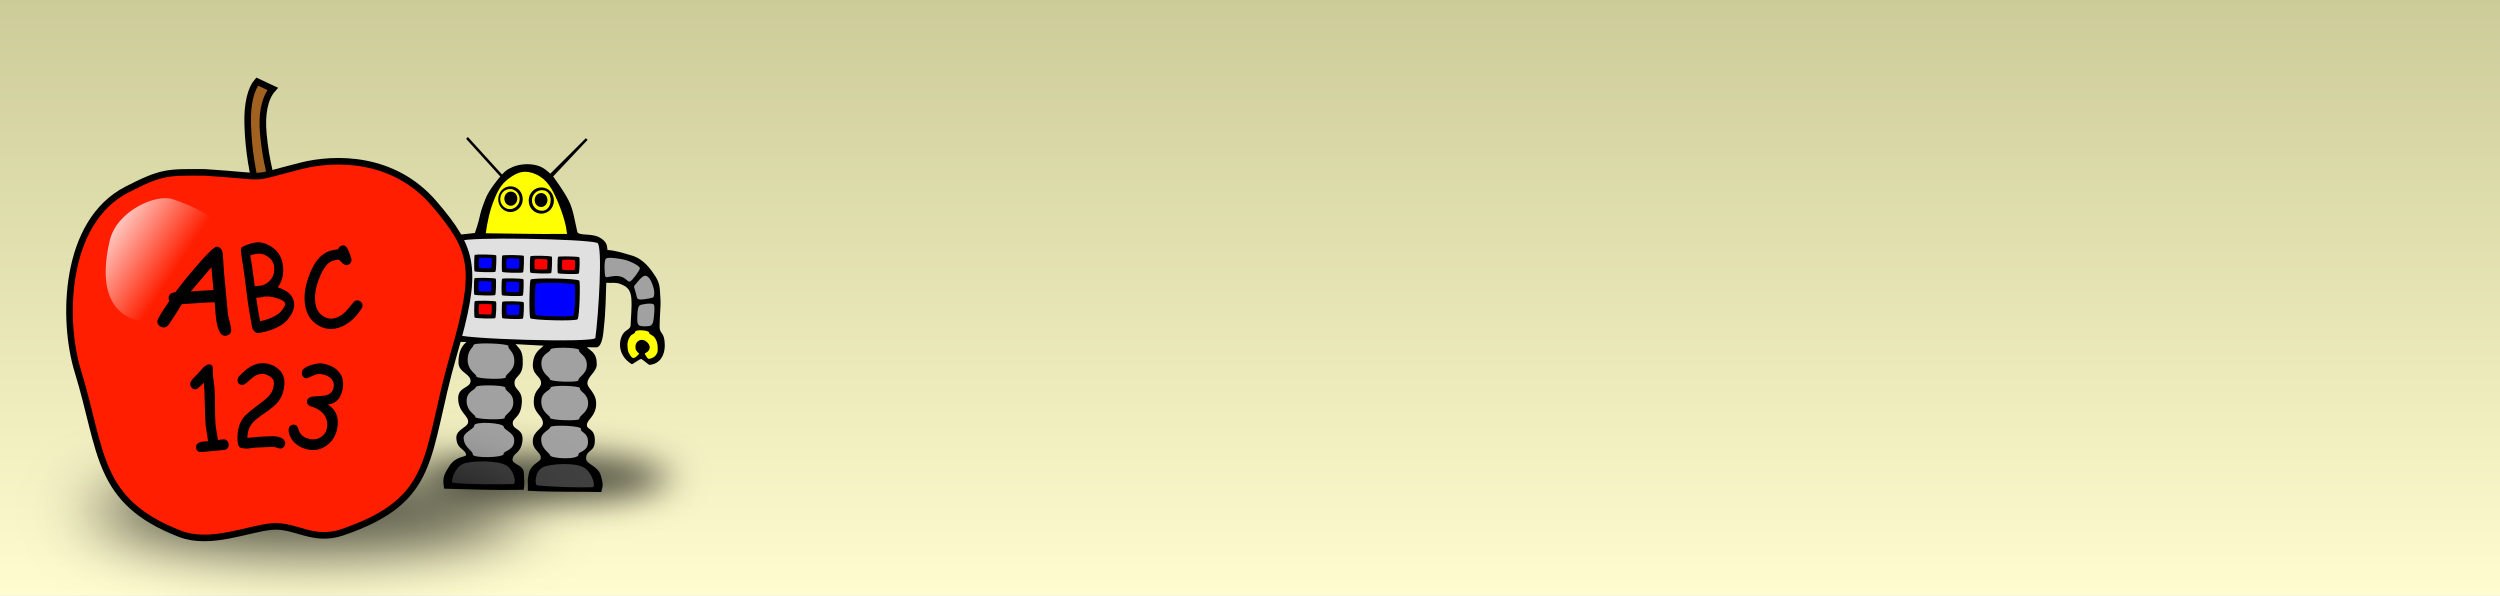
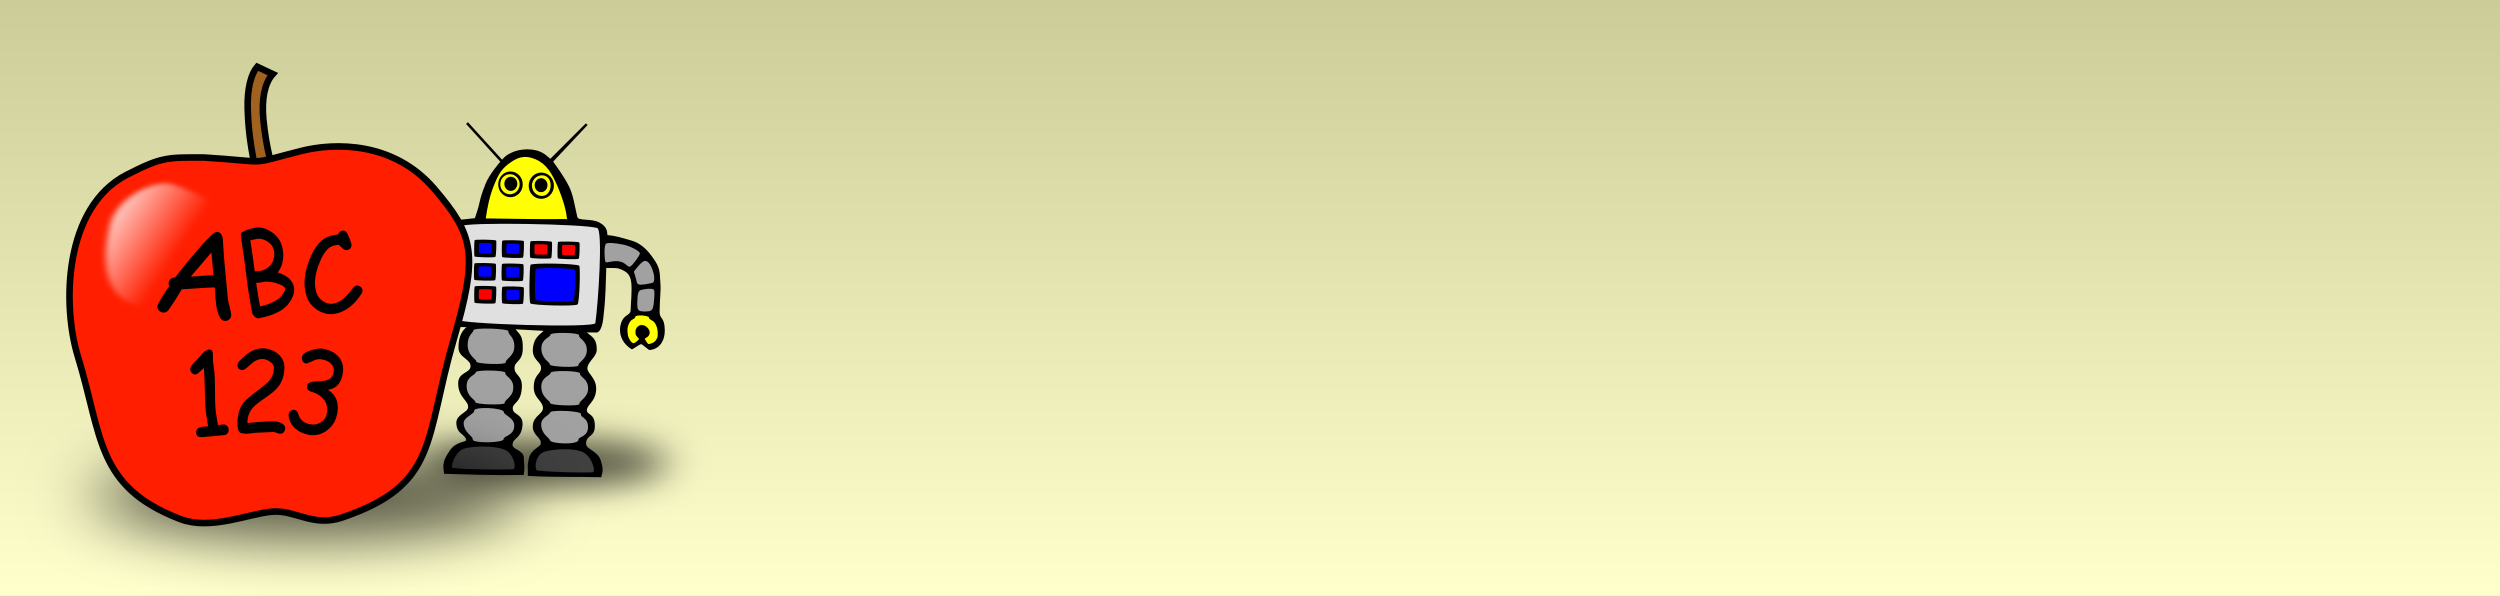
<svg xmlns="http://www.w3.org/2000/svg" xmlns:xlink="http://www.w3.org/1999/xlink" width="655" height="156" id="svg2" version="1.0">
  <defs id="defs457">
    <linearGradient id="linearGradient3237">
      <stop id="stop3239" offset="0" style="stop-color:#cccc99;stop-opacity:1;" />
-       <stop id="stop3241" offset="1" style="stop-color:#fffccf;stop-opacity:1" />
+       <stop id="stop3241" offset="1" style="stop-color:#ffffcc;stop-opacity:1" />
    </linearGradient>
    <linearGradient id="linearGradient5217">
      <stop style="stop-color:#ffffff;stop-opacity:1;" offset="0" id="stop5219" />
      <stop style="stop-color:#ffffff;stop-opacity:0;" offset="1" id="stop5221" />
    </linearGradient>
    <filter x="-0.201" width="1.402" y="-0.804" height="2.608" id="filter5209">
      <feGaussianBlur stdDeviation="2.597" id="feGaussianBlur5211" />
    </filter>
    <filter x="-0.198" width="1.397" y="-0.794" height="2.587" id="filter5213">
      <feGaussianBlur stdDeviation="2.563" id="feGaussianBlur5215" />
    </filter>
    <linearGradient xlink:href="#linearGradient5217" id="linearGradient5223" x1="12.042" y1="8.326" x2="23.799" y2="27.635" gradientUnits="userSpaceOnUse" />
    <linearGradient xlink:href="#linearGradient5217" id="linearGradient5225" gradientUnits="userSpaceOnUse" x1="2.206" y1="11.836" x2="19.061" y2="26.418" />
-     <linearGradient xlink:href="#linearGradient3237" id="linearGradient3233" x1="0" y1="0" x2="0" y2="156" gradientUnits="userSpaceOnUse" />
+     <linearGradient xlink:href="#linearGradient3237" id="linearGradient3233" x1="0" y1="0" x2="0" y2="155" gradientUnits="userSpaceOnUse" />
+     <filter id="filter3362">
+       <feGaussianBlur stdDeviation="0.798" id="feGaussianBlur3364" />
+     </filter>
  </defs>
  <rect style="opacity:1;fill:url(#linearGradient3233);fill-opacity:1.0;fill-rule:evenodd;stroke:none;stroke-width:2;stroke-linecap:round;stroke-linejoin:round;stroke-miterlimit:4;stroke-dasharray:none;stroke-opacity:1" id="rect2256" width="655" height="156" x="0" y="0" />
-   <g id="g5104" transform="matrix(2.167013,0,0,2.167013,-371.5971,-67.13378)">
+   <g id="g5104" transform="matrix(2.167013,0,0,2.167013,-371.5971,-71.02286)">
    <path transform="matrix(0.9274194,0,0,0.7741935,47.75403,13.16935)" d="M 220.5 97.625 A 15.5 3.875 0 1 1  189.5,97.625 A 15.5 3.875 0 1 1  220.5 97.625 z" id="path3827" style="opacity:0.65;fill:#000000;fill-opacity:1;fill-rule:evenodd;stroke:none;stroke-width:2;stroke-linecap:round;stroke-linejoin:round;stroke-miterlimit:4;stroke-dasharray:none;stroke-opacity:1;filter:url(#filter5213)" />
    <g transform="matrix(0.5722547,1.4173981e-2,-1.4173981e-2,0.5722547,43.45248,39.89826)" id="g2612">
      <g transform="translate(306.216,5.00781)" style="fill:#000000;fill-rule:evenodd;stroke:none;stroke-width:0.036pt;stroke-linecap:butt;stroke-linejoin:miter;stroke-dasharray:none" id="g144">
        <path d="M 20.519,13.355 C 21.239,11.34 23.292,8.855 23.544,8.531 C 23.544,8.531 16.129,0.756 16.129,0.756 C 16.129,0.756 16.488,0.36 16.488,0.36 C 16.488,0.36 23.903,8.1 23.903,8.1 C 24.624,7.308 24.767,7.092 26.136,6.443 C 27.575,5.796 29.555,5.58 31.283,6.012 C 32.723,6.407 33.407,7.128 34.092,7.668 C 34.092,7.668 41.399,0 41.399,0 C 41.399,0 41.795,0.323 41.795,0.323 C 41.795,0.323 34.703,8.243 34.703,8.243 C 34.703,8.243 34.704,8.244 34.704,8.244 C 35.063,8.784 36.899,11.016 38.16,13.355 C 39.132,15.191 39.42,17.244 40.103,19.836 C 40.355,20.664 43.092,20.016 44.748,20.844 C 46.367,21.672 46.475,22.571 46.548,23.472 C 48.023,23.544 49.391,23.903 51.552,24.48 C 54.216,25.128 55.8,27.323 56.844,28.836 C 57.96,30.564 57.779,31.464 58.031,33.983 C 58.103,34.884 57.96,36.323 57.96,39.275 C 57.96,41.076 59.004,40.319 59.147,43.092 C 59.292,45.828 57.851,47.376 55.979,47.52 C 55.872,47.52 54.504,46.368 54.252,46.332 C 53.891,46.296 52.452,47.592 52.235,47.447 C 49.139,45.611 49.319,42.372 50.435,40.895 C 50.903,40.284 51.84,40.031 51.84,39.275 C 51.84,37.62 52.055,35.352 51.84,33.443 C 51.588,31.536 50.687,31.067 49.464,30.6 C 48.527,30.239 47.592,30.456 46.475,30.42 C 46.439,33.191 46.512,36.648 46.187,39.996 C 46.115,40.895 46.044,43.704 44.855,44.1 C 44.855,44.1 42.696,44.135 42.696,44.135 C 42.696,44.135 42.695,44.136 42.695,44.136 C 43.92,45.071 44.891,45.504 44.891,47.772 C 44.891,49.284 43.055,50.256 43.019,51.66 C 42.947,52.812 45.179,53.748 44.964,56.447 C 44.783,58.752 43.235,59.292 43.128,60.48 C 43.055,61.668 44.891,61.02 44.891,63.936 C 44.891,66.311 43.128,65.699 43.128,67.607 C 43.128,68.868 45.647,69.048 46.332,71.136 C 46.836,72.756 46.907,73.115 46.512,74.628 C 41.399,74.628 36.828,74.916 30.996,74.735 C 31.031,72.359 30.744,73.224 31.103,71.172 C 31.464,69.084 33.443,68.615 33.552,67.932 C 33.767,66.491 31.716,66.239 31.788,64.115 C 31.823,62.027 33.947,61.596 33.84,60.264 C 33.66,58.644 31.716,58.319 31.788,55.728 C 31.823,53.208 33.263,53.208 33.227,51.876 C 33.191,50.399 31.103,50.292 31.428,47.52 C 31.643,45.468 32.76,44.855 33.588,44.027 C 33.588,44.027 27.648,43.848 27.648,43.848 C 27.648,43.848 27.647,43.848 27.647,43.848 C 28.475,44.892 29.304,45.071 29.267,48.06 C 29.231,50.832 27.395,50.544 27.647,52.272 C 27.828,53.64 29.412,53.567 29.267,56.268 C 29.124,59.508 27.323,59.328 27.468,60.66 C 27.611,62.063 29.88,61.596 29.592,64.332 C 29.304,66.996 27.72,66.708 27.611,68.184 C 27.504,69.264 29.952,69.264 30.059,70.92 C 30.168,72.972 30.347,72.756 30.132,74.556 C 23.76,74.844 18.756,74.735 13.319,74.735 C 12.96,72.792 12.96,72.071 14.292,69.947 C 15.695,67.644 17.891,68.04 17.783,67.428 C 17.496,66.168 15.767,66.348 15.624,63.936 C 15.552,62.136 17.964,61.704 18.036,60.588 C 18.143,59.148 15.876,58.571 15.804,55.548 C 15.767,53.208 18.179,53.388 18.323,52.02 C 18.504,50.363 15.767,50.184 15.695,48.096 C 15.588,45.972 16.235,44.46 17.279,43.668 C 17.279,43.668 14.651,43.633 14.651,43.633 C 14.651,43.633 14.651,43.632 14.651,43.632 C 13.643,43.739 13.248,43.775 13.176,40.716 C 13.103,37.151 13.139,34.164 13.176,31.14 C 11.771,31.067 10.475,30.456 9.359,31.571 C 8.279,32.615 7.884,33.731 7.92,34.775 C 7.92,36.323 7.848,37.368 7.811,39.023 C 7.739,40.823 7.956,39.996 9.071,41.363 C 10.223,42.731 10.044,46.296 7.164,47.808 C 6.84,47.952 5.544,46.872 5.004,46.872 C 4.464,46.872 3.023,48.132 2.916,48.06 C 1.08,47.376 0.54,45.468 0.359,43.884 C 0,40.716 2.052,40.752 1.872,39.348 C 1.548,36.828 1.655,36.359 1.62,34.812 C 1.584,31.752 1.907,30.527 2.807,29.088 C 4.355,26.567 5.435,25.596 7.632,24.84 C 10.115,23.976 11.807,24.012 13.571,24.084 C 13.536,22.284 14.435,21.168 15.552,20.987 C 16.775,20.808 16.632,20.844 18.468,20.592 C 19.836,16.38 19.008,17.496 20.519,13.355 z " id="path146" />
      </g>
      <g transform="translate(326.987,11.8838)" style="fill:#ffff00;fill-rule:evenodd;stroke:none;stroke-width:0.036pt;stroke-linecap:butt;stroke-linejoin:miter;stroke-dasharray:none" id="g148">
        <path d="M 0,13.716 C 0.252,11.592 0.649,8.892 1.8,6.048 C 2.664,3.852 3.456,2.88 4.788,1.872 C 6.372,0.684 7.884,0 10.296,1.008 C 12.672,2.016 13.788,3.996 14.941,6.443 C 16.416,9.72 16.956,11.808 17.172,13.428 C 9.72,13.68 6.804,13.607 0,13.716 z " id="path150" />
      </g>
      <g transform="translate(323.819,57.5313)" style="fill:#a1a1a1;fill-rule:evenodd;stroke:none;stroke-width:0.036pt;stroke-linecap:butt;stroke-linejoin:miter;stroke-dasharray:none" id="g152">
        <path d="M 0,3.456 C 0,1.476 1.836,1.188 1.836,0.648 C 1.836,0 8.136,0.036 8.101,0.54 C 8.029,1.404 9.937,1.584 9.865,3.816 C 9.828,5.688 8.029,6.229 8.136,6.948 C 8.208,7.452 1.764,7.452 1.909,6.876 C 2.052,6.48 0,5.832 0,3.456 z " id="path154" />
      </g>
      <g transform="translate(323.315,65.3076)" style="fill:#a1a1a1;fill-rule:evenodd;stroke:none;stroke-width:0.036pt;stroke-linecap:butt;stroke-linejoin:miter;stroke-dasharray:none" id="g156">
        <path d="M 0.073,3.636 C 0,2.412 2.304,1.656 2.233,0.972 C 2.124,0 8.424,0.18 8.497,1.08 C 8.533,1.728 10.693,2.232 10.764,3.78 C 10.909,6.048 8.497,6.12 8.605,6.768 C 8.748,7.632 2.016,7.884 2.088,7.056 C 2.124,6.264 0.18,5.688 0.073,3.636 z " id="path158" />
      </g>
      <g transform="translate(339.695,65.668)" style="fill:#a1a1a1;fill-rule:evenodd;stroke:none;stroke-width:0.036pt;stroke-linecap:butt;stroke-linejoin:miter;stroke-dasharray:none" id="g160">
        <path d="M 0.073,3.132 C 0,1.691 1.765,1.188 1.945,0.504 C 2.124,0 8.569,0.035 8.424,0.756 C 8.281,1.584 10.008,1.331 9.973,3.636 C 9.901,5.579 7.956,5.508 8.029,6.155 C 8.136,7.344 2.124,7.199 2.017,6.443 C 1.945,5.976 0.109,5.22 0.073,3.132 z " id="path162" />
      </g>
      <g transform="translate(320.76,73.4072)" style="fill:#404040;fill-rule:evenodd;stroke:none;stroke-width:0.036pt;stroke-linecap:butt;stroke-linejoin:miter;stroke-dasharray:none" id="g164">
        <path d="M 2.555,1.044 C 4.067,0.288 9.756,0 11.735,1.08 C 13.464,2.053 14.111,4.933 13.284,5.004 C 11.124,5.149 3.708,5.364 0.576,5.04 C 0,5.004 0.828,1.908 2.555,1.044 z " id="path166" />
      </g>
      <g transform="translate(338.579,73.4434)" style="fill:#404040;fill-rule:evenodd;stroke:none;stroke-width:0.036pt;stroke-linecap:butt;stroke-linejoin:miter;stroke-dasharray:none" id="g168">
        <path d="M 1.692,1.26 C 3.204,0.504 8.389,0 10.368,1.116 C 12.097,2.052 13.105,5.148 12.24,5.22 C 10.08,5.364 3.708,5.4 0.576,5.112 C 0,5.04 0,2.124 1.692,1.26 z " id="path170" />
      </g>
      <g transform="translate(307.728,45.6514)" style="fill:#ffff00;fill-rule:evenodd;stroke:none;stroke-width:0.036pt;stroke-linecap:butt;stroke-linejoin:miter;stroke-dasharray:none" id="g172">
        <path d="M 0.395,4.608 C 0.215,3.78 0,2.844 0.612,1.728 C 1.007,0.972 1.656,1.08 1.656,0.54 C 1.656,0.036 4.608,0 4.608,0.504 C 4.572,0.864 5.4,1.044 5.723,1.368 C 6.444,2.088 6.624,3.096 6.66,3.564 C 6.732,4.536 6.66,4.68 6.299,5.256 C 5.904,5.832 5.003,6.12 4.895,6.084 C 4.679,5.976 4.427,5.688 3.996,5.076 C 3.887,4.933 4.86,4.644 4.967,3.78 C 5.003,3.204 4.5,2.592 3.851,2.304 C 3.456,2.088 2.843,2.088 2.412,2.484 C 1.979,2.88 1.872,3.384 1.979,4.068 C 2.087,4.716 2.916,5.04 2.807,5.184 C 2.7,5.328 2.196,5.976 1.763,6.084 C 1.223,6.264 0.503,5.004 0.395,4.608 z " id="path174" />
      </g>
      <g transform="translate(357.3,45.0752)" style="fill:#ffff00;fill-rule:evenodd;stroke:none;stroke-width:0.036pt;stroke-linecap:butt;stroke-linejoin:miter;stroke-dasharray:none" id="g176">
        <path d="M 0.323,4.536 C 0.179,3.708 0,2.736 0.647,1.656 C 1.08,0.9 1.727,1.044 1.763,0.54 C 1.8,0 4.716,0.144 4.679,0.648 C 4.643,0.973 5.471,1.188 5.796,1.548 C 6.443,2.305 6.588,3.312 6.588,3.78 C 6.66,4.752 6.552,4.896 6.155,5.473 C 5.76,6.013 4.823,6.229 4.716,6.192 C 4.5,6.12 4.283,5.796 3.888,5.148 C 3.779,5.004 4.788,4.788 4.895,3.924 C 4.968,3.312 4.5,2.7 3.888,2.376 C 3.491,2.16 2.844,2.124 2.412,2.521 C 1.943,2.88 1.836,3.385 1.907,4.032 C 1.979,4.717 2.807,5.076 2.664,5.221 C 2.555,5.364 2.015,5.977 1.62,6.084 C 1.08,6.229 0.395,4.933 0.323,4.536 z " id="path178" />
      </g>
      <g transform="translate(312.3,30.207)" style="fill:#a1a1a1;fill-rule:evenodd;stroke:none;stroke-width:0.036pt;stroke-linecap:butt;stroke-linejoin:miter;stroke-dasharray:none" id="g180">
        <path d="M 7.416,0.397 C 7.775,1.045 7.559,3.564 7.344,4.141 C 7.199,4.572 5.615,3.708 4.139,4.032 C 2.952,4.32 2.555,5.221 2.052,5.04 C 1.62,4.896 0,2.7 0,2.232 C 0,1.656 2.34,0.648 3.744,0.397 C 5.508,0.108 7.164,0 7.416,0.397 z " id="path182" />
      </g>
      <g transform="translate(308.88,33.9512)" style="fill:#a1a1a1;fill-rule:evenodd;stroke:none;stroke-width:0.036pt;stroke-linecap:butt;stroke-linejoin:miter;stroke-dasharray:none" id="g184">
        <path d="M 2.195,0 C 2.916,0 4.067,1.62 4.464,2.088 C 4.716,2.448 4.5,2.412 4.103,3.889 C 3.779,5.04 3.888,4.752 3.563,5.004 C 3.203,5.256 0.935,4.752 0.468,4.572 C 0.216,4.464 0,3.564 0.468,2.196 C 1.08,0.54 1.727,0 2.195,0 z " id="path186" />
      </g>
      <g transform="translate(308.844,39.6396)" style="fill:#a1a1a1;fill-rule:evenodd;stroke:none;stroke-width:0.036pt;stroke-linecap:butt;stroke-linejoin:miter;stroke-dasharray:none" id="g188">
        <path d="M 0.359,0.324 C 1.008,0 3.023,0.396 3.275,0.576 C 3.599,0.864 3.744,1.368 3.744,2.844 C 3.744,4.032 3.744,4.428 3.347,4.824 C 3.023,5.112 1.151,5.04 0.828,4.824 C 0.324,4.5 0.252,3.996 0.179,2.556 C 0.107,1.8 0,0.504 0.359,0.324 z " id="path190" />
      </g>
      <g transform="translate(352.079,29.9912)" style="fill:#a1a1a1;fill-rule:evenodd;stroke:none;stroke-width:0.036pt;stroke-linecap:butt;stroke-linejoin:miter;stroke-dasharray:none" id="g192">
        <path d="M 0.36,0.397 C 0,1.044 0.181,3.564 0.397,4.141 C 0.576,4.536 2.124,3.672 3.565,4.032 C 4.752,4.284 5.112,5.221 5.616,5.04 C 6.049,4.896 7.633,2.664 7.633,2.196 C 7.633,1.656 5.328,0.612 3.96,0.397 C 2.233,0.108 0.576,0 0.36,0.397 z " id="path194" />
      </g>
      <g transform="translate(358.415,33.6992)" style="fill:#a1a1a1;fill-rule:evenodd;stroke:none;stroke-width:0.036pt;stroke-linecap:butt;stroke-linejoin:miter;stroke-dasharray:none" id="g196">
        <path d="M 2.484,0.036 C 1.765,0 0.685,1.656 0.288,2.124 C 0,2.448 0.217,2.448 0.612,3.889 C 0.937,5.076 0.828,4.788 1.152,5.004 C 1.513,5.292 3.744,4.752 4.177,4.608 C 4.465,4.5 4.645,3.564 4.177,2.232 C 3.601,0.54 2.952,0.036 2.484,0.036 z " id="path198" />
      </g>
      <g transform="translate(359.424,39.3877)" style="fill:#a1a1a1;fill-rule:evenodd;stroke:none;stroke-width:0.036pt;stroke-linecap:butt;stroke-linejoin:miter;stroke-dasharray:none" id="g200">
        <path d="M 3.347,0.324 C 2.699,0 0.72,0.432 0.468,0.611 C 0.143,0.899 0,1.404 0,2.88 C 0,4.067 0,4.464 0.359,4.824 C 0.72,5.147 2.555,5.076 2.88,4.824 C 3.347,4.5 3.456,3.996 3.527,2.556 C 3.563,1.836 3.672,0.504 3.347,0.324 z " id="path202" />
      </g>
      <g transform="translate(323.819,48.6396)" style="fill:#a1a1a1;fill-rule:evenodd;stroke:none;stroke-width:0.036pt;stroke-linecap:butt;stroke-linejoin:miter;stroke-dasharray:none" id="g204">
        <path d="M 0,3.636 C 0,1.62 1.153,1.152 1.153,0.647 C 1.153,0 8.569,0.107 8.533,0.647 C 8.46,1.512 9.937,1.728 9.865,4.032 C 9.828,5.976 8.029,6.516 8.136,7.271 C 8.208,7.812 1.764,7.775 1.909,7.2 C 2.017,6.768 0,6.084 0,3.636 z " id="path206" />
      </g>
      <g transform="translate(339.407,49.2158)" style="fill:#a1a1a1;fill-rule:evenodd;stroke:none;stroke-width:0.036pt;stroke-linecap:butt;stroke-linejoin:miter;stroke-dasharray:none" id="g208">
        <path d="M 0,3.456 C 0,1.476 1.836,1.188 1.836,0.611 C 1.836,0 7.92,0 7.884,0.54 C 7.813,1.368 9.649,1.584 9.613,3.816 C 9.576,5.688 7.813,6.228 7.92,6.947 C 7.992,7.452 1.765,7.416 1.872,6.876 C 1.981,6.443 0,5.796 0,3.456 z " id="path210" />
      </g>
      <g transform="translate(339.588,57.2432)" style="fill:#a1a1a1;fill-rule:evenodd;stroke:none;stroke-width:0.036pt;stroke-linecap:butt;stroke-linejoin:miter;stroke-dasharray:none" id="g212">
        <path d="M 0,3.492 C 0,1.513 1.872,1.225 1.872,0.648 C 1.872,0 8.136,0.036 8.1,0.576 C 8.027,1.404 9.935,1.62 9.899,3.853 C 9.863,5.761 8.027,6.336 8.136,7.057 C 8.208,7.561 1.8,7.524 1.943,6.984 C 2.052,6.553 0,5.904 0,3.492 z " id="path214" />
      </g>
      <g transform="translate(329.436,15.5557)" style="fill:#000000;fill-rule:evenodd;stroke:none;stroke-width:0.036pt;stroke-linecap:butt;stroke-linejoin:miter;stroke-dasharray:none" id="g216">
        <path d="M 0,2.736 C 0,4.212 1.152,5.436 2.591,5.436 C 4.032,5.436 5.183,4.212 5.183,2.736 C 5.183,1.224 4.032,0 2.591,0 C 1.152,0 0,1.224 0,2.736 z M 0.431,2.7 C 0.431,3.852 1.332,4.824 2.484,4.824 C 3.599,4.824 4.536,3.852 4.536,2.7 C 4.536,1.512 3.599,0.576 2.484,0.576 C 1.332,0.576 0.431,1.512 0.431,2.7 z M 1.295,2.592 C 1.295,3.42 1.908,4.104 2.664,4.104 C 3.419,4.104 4.032,3.42 4.032,2.592 C 4.032,1.764 3.419,1.116 2.664,1.116 C 1.908,1.116 1.295,1.764 1.295,2.592 z " id="path218" />
      </g>
      <g transform="translate(335.88,15.6279)" style="fill:#000000;fill-rule:evenodd;stroke:none;stroke-width:0.036pt;stroke-linecap:butt;stroke-linejoin:miter;stroke-dasharray:none" id="g220">
        <path d="M 0,2.772 C 0,4.319 1.187,5.544 2.664,5.544 C 4.14,5.544 5.327,4.319 5.327,2.772 C 5.327,1.224 4.14,0 2.664,0 C 1.187,0 0,1.224 0,2.772 z M 0.683,2.735 C 0.683,3.96 1.619,4.932 2.808,4.932 C 3.96,4.932 4.643,3.924 4.643,2.699 C 4.643,1.512 3.96,0.575 2.808,0.575 C 1.619,0.575 0.683,1.548 0.683,2.735 z M 1.26,2.664 C 1.26,3.491 1.872,4.14 2.628,4.14 C 3.348,4.14 3.96,3.491 3.96,2.664 C 3.96,1.836 3.348,1.188 2.628,1.188 C 1.872,1.188 1.26,1.836 1.26,2.664 z " id="path222" />
      </g>
      <g transform="translate(320.399,26.2471)" style="fill:#e0e0e0;fill-rule:evenodd;stroke:none;stroke-width:0.036pt;stroke-linecap:butt;stroke-linejoin:miter;stroke-dasharray:none" id="g224">
        <path d="M 1.405,1.116 C 2.449,0.181 27.504,0 30.168,0.792 C 31.428,1.152 30.781,16.561 30.277,20.881 C 30.132,21.996 0.972,21.816 0.792,20.809 C 0.037,16.704 0,2.376 1.405,1.116 z " id="path226" />
      </g>
      <g transform="translate(324.647,30.0273)" style="fill:#000000;fill-rule:evenodd;stroke:none;stroke-width:0.036pt;stroke-linecap:butt;stroke-linejoin:miter;stroke-dasharray:none" id="g228">
        <path d="M 0.109,0.216 C 0.216,0.036 4.392,0 4.644,0.18 C 4.752,0.288 4.752,3.456 4.573,3.636 C 4.392,3.853 0.397,3.817 0.18,3.672 C 0.037,3.528 0,0.504 0.109,0.216 z " id="path230" />
      </g>
      <g transform="translate(325.655,30.7471)" style="fill:#0000ff;fill-rule:evenodd;stroke:none;stroke-width:0.036pt;stroke-linecap:butt;stroke-linejoin:miter;stroke-dasharray:none" id="g232">
        <path d="M 0.036,0.144 C 0.109,0 2.557,0 2.7,0.108 C 2.809,0.181 2.773,2.053 2.664,2.16 C 2.557,2.268 0.216,2.268 0.109,2.16 C 0,2.089 0,0.288 0.036,0.144 z " id="path234" />
      </g>
      <g transform="translate(336.455,34.6357)" style="fill:#000000;fill-rule:evenodd;stroke:none;stroke-width:0.036pt;stroke-linecap:butt;stroke-linejoin:miter;stroke-dasharray:none" id="g236">
        <path d="M 0.217,0.54 C 0.433,0.071 9.937,0 10.513,0.468 C 10.801,0.684 10.765,8.244 10.368,8.64 C 9.937,9.107 0.828,9.071 0.397,8.676 C 0.072,8.388 0,1.188 0.217,0.54 z " id="path238" />
      </g>
      <g transform="translate(337.607,35.6074)" style="fill:#0000ff;fill-rule:evenodd;stroke:none;stroke-width:0.036pt;stroke-linecap:butt;stroke-linejoin:miter;stroke-dasharray:none" id="g240">
        <path d="M 0.216,0.432 C 0.361,0.036 7.956,0 8.424,0.36 C 8.64,0.54 8.64,6.552 8.317,6.912 C 7.956,7.272 0.684,7.236 0.361,6.948 C 0.073,6.696 0,0.936 0.216,0.432 z " id="path242" />
      </g>
      <g transform="translate(330.479,29.9912)" style="fill:#000000;fill-rule:evenodd;stroke:none;stroke-width:0.036pt;stroke-linecap:butt;stroke-linejoin:miter;stroke-dasharray:none" id="g244">
        <path d="M 0.109,0.252 C 0.18,0.036 4.392,0 4.644,0.181 C 4.752,0.288 4.752,3.492 4.573,3.672 C 4.357,3.853 0.361,3.853 0.18,3.672 C 0.037,3.528 0,0.504 0.109,0.252 z " id="path246" />
      </g>
      <g transform="translate(331.451,30.7119)" style="fill:#0000ff;fill-rule:evenodd;stroke:none;stroke-width:0.036pt;stroke-linecap:butt;stroke-linejoin:miter;stroke-dasharray:none" id="g248">
        <path d="M 0.072,0.144 C 0.145,0.035 2.593,0 2.737,0.107 C 2.809,0.18 2.809,2.052 2.7,2.159 C 2.593,2.268 0.217,2.268 0.109,2.159 C 0.036,2.088 0,0.287 0.072,0.144 z " id="path250" />
      </g>
      <g transform="translate(324.72,34.96)" style="fill:#000000;fill-rule:evenodd;stroke:none;stroke-width:0.036pt;stroke-linecap:butt;stroke-linejoin:miter;stroke-dasharray:none" id="g252">
        <path d="M 0.107,0.216 C 0.179,0.035 4.391,0 4.607,0.18 C 4.752,0.287 4.752,3.455 4.571,3.636 C 4.355,3.815 0.359,3.815 0.179,3.672 C 0.036,3.527 0,0.504 0.107,0.216 z " id="path254" />
      </g>
      <g transform="translate(325.691,35.6797)" style="fill:#0000ff;fill-rule:evenodd;stroke:none;stroke-width:0.036pt;stroke-linecap:butt;stroke-linejoin:miter;stroke-dasharray:none" id="g256">
        <path d="M 0.073,0.143 C 0.109,0 2.592,0 2.737,0.107 C 2.808,0.143 2.808,2.052 2.701,2.16 C 2.592,2.268 0.216,2.268 0.109,2.16 C 0.037,2.088 0,0.288 0.073,0.143 z " id="path258" />
      </g>
      <g transform="translate(330.552,34.9238)" style="fill:#000000;fill-rule:evenodd;stroke:none;stroke-width:0.036pt;stroke-linecap:butt;stroke-linejoin:miter;stroke-dasharray:none" id="g260">
        <path d="M 0.107,0.216 C 0.179,0.036 4.355,0 4.607,0.18 C 4.752,0.288 4.752,3.491 4.571,3.636 C 4.355,3.852 0.359,3.816 0.179,3.672 C 0.036,3.527 0,0.504 0.107,0.216 z " id="path262" />
      </g>
      <g transform="translate(331.523,35.6436)" style="fill:#0000ff;fill-rule:evenodd;stroke:none;stroke-width:0.036pt;stroke-linecap:butt;stroke-linejoin:miter;stroke-dasharray:none" id="g264">
        <path d="M 0.073,0.143 C 0.109,0 2.592,0 2.737,0.108 C 2.808,0.18 2.808,2.052 2.701,2.16 C 2.592,2.268 0.216,2.268 0.109,2.16 C 0.037,2.088 0,0.288 0.073,0.143 z " id="path266" />
      </g>
      <g transform="translate(324.899,39.7832)" style="fill:#000000;fill-rule:evenodd;stroke:none;stroke-width:0.036pt;stroke-linecap:butt;stroke-linejoin:miter;stroke-dasharray:none" id="g268">
        <path d="M 0.109,0.252 C 0.18,0.036 4.357,0 4.609,0.181 C 4.752,0.288 4.716,3.492 4.537,3.672 C 4.357,3.853 0.361,3.853 0.18,3.672 C 0.037,3.528 0,0.504 0.109,0.252 z " id="path270" />
      </g>
      <g transform="translate(325.871,40.5039)" style="fill:#ff0000;fill-rule:evenodd;stroke:none;stroke-width:0.036pt;stroke-linecap:butt;stroke-linejoin:miter;stroke-dasharray:none" id="g272">
        <path d="M 0.072,0.144 C 0.108,0.035 2.593,0 2.736,0.107 C 2.809,0.18 2.809,2.052 2.7,2.159 C 2.593,2.268 0.217,2.268 0.108,2.159 C 0.036,2.088 0,0.288 0.072,0.144 z " id="path274" />
      </g>
      <g transform="translate(330.695,39.7471)" style="fill:#000000;fill-rule:evenodd;stroke:none;stroke-width:0.036pt;stroke-linecap:butt;stroke-linejoin:miter;stroke-dasharray:none" id="g276">
        <path d="M 0.145,0.252 C 0.216,0.036 4.393,0 4.645,0.217 C 4.788,0.288 4.752,3.492 4.573,3.673 C 4.393,3.853 0.397,3.853 0.216,3.673 C 0.073,3.564 0,0.505 0.145,0.252 z " id="path278" />
      </g>
      <g transform="translate(331.703,40.4678)" style="fill:#0000ff;fill-rule:evenodd;stroke:none;stroke-width:0.036pt;stroke-linecap:butt;stroke-linejoin:miter;stroke-dasharray:none" id="g280">
        <path d="M 0.072,0.143 C 0.109,0.036 2.593,0 2.736,0.107 C 2.809,0.18 2.809,2.052 2.7,2.16 C 2.593,2.268 0.217,2.268 0.109,2.16 C 0.036,2.088 0,0.324 0.072,0.143 z " id="path282" />
      </g>
      <path style="fill:#000000;fill-rule:evenodd;stroke:none;stroke-width:0.036pt;stroke-linecap:butt;stroke-linejoin:miter;stroke-dasharray:none" id="path286" d="M 336.527,30.243 C 336.6,30.027 340.812,29.991 341.063,30.207 C 341.172,30.315 341.172,33.483 340.991,33.663 C 340.775,33.844 336.779,33.844 336.6,33.663 C 336.455,33.556 336.42,30.531 336.527,30.243 z " />
      <g transform="translate(337.392,30.7119)" style="fill:#ff0000;fill-rule:evenodd;stroke:none;stroke-width:0.036pt;stroke-linecap:butt;stroke-linejoin:miter;stroke-dasharray:none" id="g288">
        <path d="M 0.072,0.144 C 0.143,0.035 2.591,0 2.736,0.144 C 2.807,0.18 2.807,2.052 2.7,2.159 C 2.591,2.268 0.252,2.268 0.143,2.195 C 0.036,2.088 0,0.323 0.072,0.144 z " id="path290" />
      </g>
      <g transform="translate(342.252,29.9912)" style="fill:#000000;fill-rule:evenodd;stroke:none;stroke-width:0.036pt;stroke-linecap:butt;stroke-linejoin:miter;stroke-dasharray:none" id="g292">
        <path d="M 0.107,0.216 C 0.18,0.036 4.355,0 4.607,0.181 C 4.752,0.288 4.752,3.456 4.571,3.637 C 4.355,3.816 0.359,3.816 0.18,3.672 C 0.035,3.528 0,0.504 0.107,0.216 z " id="path294" />
      </g>
      <g transform="translate(343.224,30.7119)" style="fill:#ff0000;fill-rule:evenodd;stroke:none;stroke-width:0.036pt;stroke-linecap:butt;stroke-linejoin:miter;stroke-dasharray:none" id="g296">
        <path d="M 0.072,0.144 C 0.107,0 2.591,0 2.736,0.107 C 2.807,0.144 2.807,2.052 2.7,2.159 C 2.591,2.268 0.215,2.268 0.107,2.159 C 0.036,2.088 0,0.287 0.072,0.144 z " id="path298" />
      </g>
    </g>
  </g>
-   <g id="g5185" transform="matrix(1.449225,0,0,1.449225,-159.26,-12.44608)">
+   <g id="g5185" transform="matrix(1.449225,0,0,1.449225,-159.26,-16.33516)">
    <path transform="matrix(2.491935,0,0,2,-345.0968,-94.24999)" d="M 220.5 97.625 A 15.5 3.875 0 1 1  189.5,97.625 A 15.5 3.875 0 1 1  220.5 97.625 z" id="path5102" style="opacity:0.65;fill:#000000;fill-opacity:1;fill-rule:evenodd;stroke:none;stroke-width:2;stroke-linecap:round;stroke-linejoin:round;stroke-miterlimit:4;stroke-dasharray:none;stroke-opacity:1;filter:url(#filter5209)" />
    <g transform="matrix(0.5901167,-7.6980998e-2,7.6980998e-2,0.5901167,80.38655,11.16984)" id="g2732">
      <g transform="translate(-0.220695,-0.848633)" style="fill:#ffffff;fill-rule:evenodd;stroke:none;stroke-width:0.036pt;stroke-linecap:butt;stroke-linejoin:miter;stroke-dasharray:none" id="g2711" />
      <g transform="translate(21.66001,16.62607)" id="g2742">
        <g id="g2715" style="fill:#a16121;fill-rule:evenodd;stroke:#000000;stroke-width:2;stroke-linecap:butt;stroke-linejoin:miter;stroke-miterlimit:4;stroke-dasharray:none" transform="translate(96.9072,20.1758)">
          <path style="stroke-width:2;stroke-miterlimit:4;stroke-dasharray:none" id="path2717" d="M 1.008,35.676 C 0.648,26.531 0,21.348 0.9,12.384 C 1.513,6.155 3.349,1.836 5.437,0 C 5.437,0 9.828,2.808 9.828,2.808 C 6.876,5.328 5.437,10.26 5.221,15.983 C 4.897,25.128 5.905,29.771 6.84,37.62 C 6.84,37.62 1.009,35.677 1.009,35.677 C 1.009,35.677 1.008,35.676 1.008,35.676 z " />
        </g>
        <g id="g2719" style="fill:#ff1e00;fill-rule:evenodd;stroke:#000000;stroke-width:2;stroke-linecap:butt;stroke-linejoin:miter;stroke-miterlimit:4;stroke-dasharray:none" transform="translate(34.1953,43.5391)">
          <path style="stroke-width:2;stroke-miterlimit:4;stroke-dasharray:none" id="path2721" d="M 48.708,1.908 C 37.477,0.396 35.928,0 24.66,4.032 C 4.284,11.341 0,40.896 2.736,56.881 C 7.021,82.08 3.061,96.732 27.145,109.836 C 35.82,114.553 47.916,110.916 55.116,111.24 C 62.316,111.565 66.781,117.612 76.069,115.74 C 106.309,109.62 103.788,95.868 116.533,66.673 C 127.405,41.832 126.901,36.036 116.641,20.305 C 106.344,4.572 88.704,2.448 77.941,3.744 C 60.696,5.797 69.368,5.957 48.708,1.908 z " />
        </g>
-         <g id="g2723" style="opacity:0.74;fill:url(#linearGradient5223);fill-opacity:1;fill-rule:evenodd;stroke:none;stroke-width:0.036pt;stroke-linecap:butt;stroke-linejoin:miter;stroke-dasharray:none" transform="translate(48.8115,50.2715)">
+         <g id="g2723" style="opacity:0.74;fill:url(#linearGradient5223);fill-opacity:1;fill-rule:evenodd;stroke:none;stroke-width:0.036pt;stroke-linecap:butt;stroke-linejoin:miter;stroke-dasharray:none;filter:url(#filter3362)" transform="translate(48.8115,50.2715)">
          <path id="path2725" d="M 2.88,11.952 C 6.158,3.313 18.65,-0.36 23.522,2.031 C 77.297,28.411 -16.585,63.248 2.88,11.952 z " style="fill:url(#linearGradient5225);fill-opacity:1" />
        </g>
      </g>
    </g>
  </g>
-   <path id="path2285" style="font-size:12px;font-style:normal;font-weight:normal;fill:#000000;fill-opacity:1;stroke:none;stroke-width:1px;stroke-linecap:butt;stroke-linejoin:miter;stroke-opacity:1;font-family:Bitstream Vera Sans" d="M 58.766,87.961 C 57.794,87.836 57.102,86.542 56.689,84.079 C 56.53,83.14 56.391,81.514 56.27,79.201 C 55.174,79.202 53.731,79.272 51.942,79.409 L 47.619,79.694 C 46.921,80.942 45.77,82.749 44.166,85.115 C 43.755,85.634 43.259,85.856 42.678,85.781 C 42.255,85.726 41.897,85.532 41.601,85.198 C 41.306,84.864 41.186,84.481 41.242,84.049 C 41.304,83.567 42.338,81.837 44.343,78.858 C 44.197,78.574 44.146,78.261 44.19,77.92 C 44.295,77.106 44.88,76.651 45.946,76.553 C 47.427,74.559 49.267,72.284 51.465,69.729 C 54.459,66.245 56.263,64.543 56.876,64.622 C 57.711,64.73 58.21,65.355 58.374,66.5 L 58.72,71.69 L 59.732,82.465 L 60.329,84.962 C 60.53,85.815 60.614,86.377 60.579,86.648 C 60.523,87.08 60.313,87.42 59.948,87.669 C 59.583,87.918 59.189,88.016 58.766,87.961 L 58.766,87.961 z M 55.391,70.021 L 49.963,76.382 C 51.282,76.235 53.269,76.108 55.925,76.001 L 55.391,70.021 z " />
-   <path id="path2281" style="font-size:12px;font-style:normal;font-weight:normal;fill:#000000;fill-opacity:1;stroke:none;stroke-width:1px;stroke-linecap:butt;stroke-linejoin:miter;stroke-opacity:1;font-family:Bitstream Vera Sans" d="M 74.186,84.83 C 72.599,85.977 70.456,86.791 67.756,87.27 C 67.424,87.329 67.075,87.192 66.71,86.859 C 66.344,86.525 66.125,86.154 66.052,85.744 L 65.313,81.584 C 65.071,80.221 64.795,78.265 64.486,75.715 C 64.156,72.962 63.89,70.974 63.689,69.751 C 63.526,68.876 63.336,67.563 63.121,65.812 C 63.09,65.326 63.162,64.989 63.335,64.801 C 64.313,64.214 65.469,63.802 66.804,63.565 C 68.162,63.324 69.567,63.664 71.02,64.586 C 72.696,65.645 73.706,67.142 74.049,69.076 C 74.484,71.526 74.056,73.592 72.763,75.277 C 74.029,75.681 75.015,76.204 75.722,76.845 C 76.428,77.487 76.86,78.246 77.015,79.122 C 77.22,80.276 76.913,81.48 76.094,82.737 C 75.527,83.624 74.891,84.322 74.186,84.83 L 74.186,84.83 z M 67.322,66.481 C 66.481,66.631 65.897,66.769 65.569,66.896 L 65.99,69.402 L 66.742,74.975 C 67.857,74.895 68.453,74.843 68.528,74.82 C 69.673,74.499 70.546,73.881 71.148,72.968 C 71.792,71.979 71.995,70.817 71.758,69.483 C 71.597,68.578 71.043,67.811 70.096,67.183 C 69.149,66.555 68.224,66.321 67.322,66.481 L 67.322,66.481 z M 70.652,77.702 L 69.382,77.676 C 69.282,77.694 69.131,77.728 68.929,77.779 C 68.727,77.83 68.572,77.865 68.464,77.884 C 68.047,77.958 67.596,77.994 67.11,77.991 C 67.277,79.2 67.445,80.277 67.612,81.22 L 68.138,84.179 C 70.144,83.735 71.728,83.089 72.891,82.244 C 73.385,81.891 73.831,81.399 74.228,80.768 C 74.61,80.189 74.78,79.775 74.736,79.527 C 74.656,79.079 74.073,78.662 72.986,78.275 C 72.169,77.978 71.391,77.787 70.652,77.702 L 70.652,77.702 z " />
-   <path style="font-size:12px;font-style:normal;font-weight:normal;fill:#000000;fill-opacity:1;stroke:none;stroke-width:1px;stroke-linecap:butt;stroke-linejoin:miter;stroke-opacity:1;font-family:Bitstream Vera Sans" d="M 91.141,69.376 C 90.582,69.546 90.068,69.359 89.597,68.814 C 89.189,68.352 88.862,68.094 88.617,68.04 C 88.405,68.004 87.937,68.096 87.213,68.316 C 85.947,68.701 84.824,70.06 83.845,72.393 C 82.51,75.531 82.184,78.22 82.866,80.46 C 83.195,81.543 83.841,82.364 84.803,82.923 C 85.79,83.503 86.808,83.633 87.855,83.314 C 88.755,83.041 89.591,82.543 90.364,81.822 C 90.794,81.417 91.42,80.685 92.243,79.628 C 92.634,79.124 92.956,78.834 93.209,78.757 C 93.584,78.642 93.94,78.683 94.276,78.879 C 94.613,79.074 94.832,79.34 94.934,79.675 C 95.049,80.053 94.984,80.435 94.739,80.821 C 93.031,83.486 90.998,85.177 88.64,85.894 C 86.833,86.444 85.102,86.242 83.447,85.288 C 81.849,84.363 80.782,83.019 80.246,81.257 C 79.381,78.413 79.733,75.12 81.304,71.379 C 82.615,68.258 84.323,66.377 86.428,65.736 C 86.855,65.606 87.245,65.508 87.597,65.442 C 87.949,65.376 88.269,65.345 88.557,65.35 C 88.732,64.829 89.064,64.494 89.553,64.345 C 90.156,64.162 90.652,64.428 91.041,65.144 C 91.388,65.781 91.712,66.594 92.013,67.584 C 92.118,67.928 92.113,68.259 92.001,68.578 C 91.864,68.977 91.578,69.243 91.141,69.376 L 91.141,69.376 z " id="path2275" />
-   <path style="font-size:12px;font-style:normal;font-weight:normal;fill:#000000;fill-opacity:1;stroke:none;stroke-width:1px;stroke-linecap:butt;stroke-linejoin:miter;stroke-opacity:1;font-family:Bitstream Vera Sans" d="M 58.751,117.885 L 56.11,118.138 L 53.481,118.376 C 52.861,118.436 52.424,118.434 52.167,118.371 C 51.7,118.24 51.439,117.895 51.385,117.335 C 51.291,116.36 51.939,115.806 53.328,115.673 L 53.967,115.626 L 54.513,115.603 C 54.469,115.14 54.366,114.458 54.203,113.558 C 54.041,112.658 53.938,111.981 53.894,111.527 C 53.777,110.301 53.699,108.428 53.663,105.909 C 53.621,103.429 53.534,101.552 53.403,100.279 C 52.314,101.397 51.606,101.971 51.278,102.003 C 50.925,102.037 50.603,101.921 50.314,101.657 C 50.026,101.392 49.863,101.072 49.827,100.695 C 49.783,100.242 50.111,99.655 50.81,98.935 C 51.252,98.523 51.873,97.869 52.671,96.974 C 53.367,96.04 54.069,95.539 54.776,95.471 C 55.369,95.414 55.701,95.757 55.773,96.5 C 55.794,96.723 55.799,97.056 55.788,97.5 C 55.777,97.944 55.783,98.277 55.804,98.499 C 55.835,98.818 55.896,99.299 55.989,99.943 C 56.083,100.587 56.144,101.068 56.175,101.386 C 56.281,102.487 56.332,104.138 56.329,106.34 C 56.326,108.541 56.377,110.188 56.482,111.278 C 56.536,111.838 56.637,112.515 56.784,113.31 C 56.932,114.104 57.035,114.757 57.093,115.267 L 58.484,115.105 C 58.855,115.069 59.176,115.172 59.444,115.414 C 59.713,115.656 59.867,115.975 59.905,116.371 C 59.944,116.776 59.854,117.121 59.636,117.405 C 59.417,117.689 59.122,117.849 58.751,117.885 L 58.751,117.885 z " id="path2273" />
-   <path style="font-size:12px;font-style:normal;font-weight:normal;fill:#000000;fill-opacity:1;stroke:none;stroke-width:1px;stroke-linecap:butt;stroke-linejoin:miter;stroke-opacity:1;font-family:Bitstream Vera Sans" d="M 73.474,117.526 C 73.252,117.526 72.939,117.451 72.534,117.301 C 72.13,117.15 71.821,117.075 71.608,117.075 C 71.154,117.075 70.474,117.104 69.568,117.162 C 68.661,117.221 67.977,117.25 67.514,117.25 C 67.168,117.25 66.654,117.298 65.975,117.395 C 65.295,117.492 64.781,117.541 64.435,117.541 C 64.337,117.541 64.195,117.521 64.008,117.482 C 63.821,117.444 63.679,117.424 63.581,117.424 C 62.968,117.424 62.568,117.099 62.381,116.45 C 62.275,116.11 62.221,115.529 62.221,114.704 C 62.221,112.445 62.786,110.627 63.915,109.25 C 64.43,108.619 65.821,107.456 68.088,105.759 C 69.359,104.809 70.208,104.067 70.634,103.533 C 71.399,102.603 71.781,101.512 71.781,100.261 C 71.781,99.64 71.412,99.087 70.674,98.603 C 70.025,98.166 69.39,97.948 68.768,97.948 C 67.95,97.948 67.172,98.205 66.435,98.719 L 64.528,100.348 C 64.146,100.678 63.839,100.843 63.608,100.843 C 62.692,100.843 62.235,100.445 62.235,99.65 C 62.235,99.194 62.404,98.801 62.741,98.472 C 63.781,97.405 64.683,96.634 65.448,96.159 C 66.523,95.49 67.63,95.155 68.768,95.155 C 70.208,95.155 71.492,95.582 72.621,96.435 C 73.883,97.395 74.514,98.627 74.514,100.13 C 74.514,101.119 74.385,102.03 74.127,102.864 C 73.87,103.698 73.479,104.459 72.954,105.148 C 72.288,106.021 71.159,106.995 69.568,108.072 C 67.897,109.216 66.799,110.084 66.275,110.675 C 65.288,111.79 64.803,113.143 64.821,114.733 L 67.568,114.457 C 69.452,114.341 70.799,114.282 71.608,114.282 C 72.283,114.282 72.923,114.409 73.527,114.661 C 74.327,115 74.727,115.47 74.727,116.072 C 74.727,116.45 74.607,116.787 74.367,117.082 C 74.127,117.378 73.83,117.526 73.474,117.526 L 73.474,117.526 z " id="path2271" />
-   <path style="font-size:12px;font-style:normal;font-weight:normal;fill:#000000;fill-opacity:1;stroke:none;stroke-width:1px;stroke-linecap:butt;stroke-linejoin:miter;stroke-opacity:1;font-family:Bitstream Vera Sans" d="M 80.844,117.81 C 79.524,117.566 78.395,117.046 77.457,116.251 C 76.406,115.337 75.792,114.212 75.614,112.878 C 75.593,112.696 75.598,112.525 75.628,112.363 C 75.699,111.981 75.891,111.689 76.204,111.486 C 76.517,111.282 76.849,111.213 77.198,111.278 C 77.548,111.342 77.817,111.574 78.005,111.974 L 78.425,113.073 C 78.654,113.598 79.013,114.027 79.502,114.359 C 79.992,114.691 80.609,114.926 81.352,115.064 C 82.304,115.24 83.199,115.07 84.036,114.555 C 84.923,114.009 85.459,113.24 85.642,112.248 C 85.909,110.809 85.636,109.57 84.825,108.532 C 84.106,107.63 83.053,106.967 81.668,106.543 C 80.717,106.258 80.311,105.739 80.451,104.986 C 80.555,104.424 81.014,104.065 81.829,103.91 L 85.119,103.646 C 85.766,103.519 86.28,103.282 86.661,102.933 C 87.042,102.584 87.29,102.12 87.407,101.54 C 87.58,100.704 87.408,99.972 86.891,99.344 C 86.352,98.692 85.506,98.259 84.352,98.046 C 83.758,97.936 83.152,97.986 82.534,98.197 L 80.865,98.939 C 80.539,99.086 80.289,99.143 80.114,99.111 C 79.765,99.046 79.492,98.845 79.297,98.508 C 79.102,98.171 79.038,97.817 79.107,97.445 C 79.247,96.692 80.049,96.091 81.515,95.642 C 82.792,95.238 83.807,95.105 84.558,95.244 C 86.438,95.592 87.844,96.32 88.778,97.43 C 89.777,98.621 90.111,100.117 89.777,101.919 C 89.363,104.16 88.259,105.484 86.466,105.892 C 86.305,105.931 86.122,105.967 85.917,105.998 C 86.993,106.68 87.734,107.54 88.139,108.576 C 88.543,109.612 88.617,110.827 88.359,112.219 C 88.012,114.097 87.109,115.58 85.652,116.666 C 84.194,117.752 82.592,118.133 80.844,117.81 L 80.844,117.81 z " id="text2262" />
+   <path id="path2285" style="font-size:12px;font-style:normal;font-weight:normal;fill:#000000;fill-opacity:1;stroke:none;stroke-width:1px;stroke-linecap:butt;stroke-linejoin:miter;stroke-opacity:1;font-family:Bitstream Vera Sans" d="M 58.766,84.072 C 57.794,83.947 57.102,82.653 56.689,80.19 C 56.53,79.251 56.391,77.625 56.27,75.312 C 55.174,75.313 53.731,75.383 51.942,75.52 L 47.619,75.805 C 46.921,77.053 45.77,78.86 44.166,81.226 C 43.755,81.745 43.259,81.967 42.678,81.892 C 42.255,81.837 41.897,81.643 41.601,81.309 C 41.306,80.975 41.186,80.592 41.242,80.16 C 41.304,79.678 42.338,77.948 44.343,74.969 C 44.197,74.685 44.146,74.372 44.19,74.031 C 44.295,73.217 44.88,72.762 45.946,72.664 C 47.427,70.67 49.267,68.395 51.465,65.84 C 54.459,62.356 56.263,60.654 56.876,60.733 C 57.711,60.84 58.21,61.466 58.374,62.611 L 58.72,67.801 L 59.732,78.576 L 60.329,81.073 C 60.53,81.926 60.614,82.488 60.579,82.759 C 60.523,83.191 60.313,83.531 59.948,83.78 C 59.583,84.029 59.189,84.127 58.766,84.072 L 58.766,84.072 z M 55.391,66.132 L 49.963,72.493 C 51.282,72.346 53.269,72.219 55.925,72.112 L 55.391,66.132 z " />
+   <path id="path2281" style="font-size:12px;font-style:normal;font-weight:normal;fill:#000000;fill-opacity:1;stroke:none;stroke-width:1px;stroke-linecap:butt;stroke-linejoin:miter;stroke-opacity:1;font-family:Bitstream Vera Sans" d="M 74.186,80.941 C 72.599,82.088 70.456,82.901 67.756,83.381 C 67.424,83.44 67.075,83.303 66.71,82.97 C 66.344,82.636 66.125,82.265 66.052,81.855 L 65.313,77.695 C 65.071,76.332 64.795,74.376 64.486,71.826 C 64.156,69.073 63.89,67.085 63.689,65.862 C 63.526,64.987 63.336,63.674 63.121,61.923 C 63.09,61.437 63.162,61.1 63.335,60.912 C 64.313,60.325 65.469,59.913 66.804,59.676 C 68.162,59.435 69.567,59.775 71.02,60.697 C 72.696,61.756 73.706,63.253 74.049,65.187 C 74.484,67.636 74.056,69.703 72.763,71.388 C 74.029,71.792 75.015,72.315 75.722,72.956 C 76.428,73.598 76.86,74.357 77.015,75.233 C 77.22,76.386 76.913,77.591 76.094,78.848 C 75.527,79.735 74.891,80.433 74.186,80.941 L 74.186,80.941 z M 67.322,62.592 C 66.481,62.742 65.897,62.88 65.569,63.007 L 65.99,65.513 L 66.742,71.086 C 67.857,71.006 68.453,70.954 68.528,70.931 C 69.673,70.61 70.546,69.992 71.148,69.079 C 71.792,68.09 71.995,66.928 71.758,65.594 C 71.597,64.689 71.043,63.922 70.096,63.294 C 69.149,62.666 68.224,62.432 67.322,62.592 L 67.322,62.592 z M 70.652,73.813 L 69.382,73.787 C 69.282,73.805 69.131,73.839 68.929,73.89 C 68.727,73.941 68.572,73.975 68.464,73.995 C 68.047,74.069 67.596,74.105 67.11,74.102 C 67.277,75.311 67.445,76.388 67.612,77.331 L 68.138,80.29 C 70.144,79.845 71.728,79.2 72.891,78.355 C 73.385,78.002 73.831,77.51 74.228,76.879 C 74.61,76.299 74.78,75.886 74.736,75.638 C 74.656,75.19 74.073,74.773 72.986,74.386 C 72.169,74.089 71.391,73.898 70.652,73.813 L 70.652,73.813 z " />
+   <path style="font-size:12px;font-style:normal;font-weight:normal;fill:#000000;fill-opacity:1;stroke:none;stroke-width:1px;stroke-linecap:butt;stroke-linejoin:miter;stroke-opacity:1;font-family:Bitstream Vera Sans" d="M 91.141,65.487 C 90.582,65.657 90.068,65.47 89.597,64.925 C 89.189,64.463 88.862,64.205 88.617,64.151 C 88.405,64.114 87.937,64.206 87.213,64.427 C 85.947,64.812 84.824,66.171 83.845,68.504 C 82.51,71.642 82.184,74.331 82.866,76.571 C 83.195,77.653 83.841,78.474 84.803,79.034 C 85.79,79.614 86.808,79.744 87.855,79.425 C 88.755,79.152 89.591,78.654 90.364,77.933 C 90.794,77.527 91.42,76.796 92.243,75.739 C 92.634,75.235 92.956,74.945 93.209,74.867 C 93.584,74.753 93.94,74.794 94.276,74.99 C 94.613,75.185 94.832,75.451 94.934,75.786 C 95.049,76.164 94.984,76.546 94.739,76.932 C 93.031,79.597 90.998,81.288 88.64,82.005 C 86.833,82.555 85.102,82.353 83.447,81.399 C 81.849,80.474 80.782,79.13 80.246,77.368 C 79.381,74.524 79.733,71.231 81.304,67.49 C 82.615,64.368 84.323,62.487 86.428,61.847 C 86.855,61.717 87.245,61.619 87.597,61.553 C 87.949,61.487 88.269,61.456 88.557,61.46 C 88.732,60.94 89.064,60.605 89.553,60.456 C 90.156,60.273 90.652,60.539 91.041,61.254 C 91.388,61.892 91.712,62.705 92.013,63.695 C 92.118,64.039 92.113,64.37 92.001,64.689 C 91.864,65.088 91.578,65.354 91.141,65.487 L 91.141,65.487 z " id="path2275" />
+   <path style="font-size:12px;font-style:normal;font-weight:normal;fill:#000000;fill-opacity:1;stroke:none;stroke-width:1px;stroke-linecap:butt;stroke-linejoin:miter;stroke-opacity:1;font-family:Bitstream Vera Sans" d="M 58.751,113.996 L 56.11,114.249 L 53.481,114.487 C 52.861,114.547 52.424,114.545 52.167,114.482 C 51.7,114.351 51.439,114.006 51.385,113.446 C 51.291,112.471 51.939,111.917 53.328,111.784 L 53.967,111.737 L 54.513,111.714 C 54.469,111.251 54.366,110.569 54.203,109.669 C 54.041,108.769 53.938,108.092 53.894,107.638 C 53.777,106.412 53.699,104.539 53.663,102.02 C 53.621,99.54 53.534,97.663 53.403,96.39 C 52.314,97.508 51.606,98.082 51.278,98.114 C 50.925,98.148 50.603,98.032 50.314,97.768 C 50.026,97.503 49.863,97.183 49.827,96.806 C 49.783,96.353 50.111,95.766 50.81,95.046 C 51.252,94.633 51.873,93.98 52.671,93.085 C 53.367,92.151 54.069,91.65 54.776,91.582 C 55.369,91.525 55.701,91.868 55.773,92.611 C 55.794,92.833 55.799,93.167 55.788,93.611 C 55.777,94.055 55.783,94.388 55.804,94.61 C 55.835,94.929 55.896,95.41 55.989,96.054 C 56.083,96.697 56.144,97.179 56.175,97.497 C 56.281,98.598 56.332,100.249 56.329,102.451 C 56.326,104.652 56.377,106.299 56.482,107.389 C 56.536,107.949 56.637,108.626 56.784,109.421 C 56.932,110.215 57.035,110.868 57.093,111.378 L 58.484,111.216 C 58.855,111.18 59.176,111.283 59.444,111.525 C 59.713,111.767 59.867,112.086 59.905,112.482 C 59.944,112.887 59.854,113.232 59.636,113.516 C 59.417,113.8 59.122,113.96 58.751,113.996 L 58.751,113.996 z " id="path2273" />
+   <path style="font-size:12px;font-style:normal;font-weight:normal;fill:#000000;fill-opacity:1;stroke:none;stroke-width:1px;stroke-linecap:butt;stroke-linejoin:miter;stroke-opacity:1;font-family:Bitstream Vera Sans" d="M 73.474,113.637 C 73.252,113.637 72.939,113.562 72.534,113.412 C 72.13,113.261 71.821,113.186 71.608,113.186 C 71.154,113.186 70.474,113.215 69.568,113.273 C 68.661,113.332 67.977,113.361 67.514,113.361 C 67.168,113.361 66.654,113.409 65.975,113.506 C 65.295,113.603 64.781,113.652 64.435,113.652 C 64.337,113.652 64.195,113.632 64.008,113.593 C 63.821,113.555 63.679,113.535 63.581,113.535 C 62.968,113.535 62.568,113.21 62.381,112.561 C 62.275,112.221 62.221,111.639 62.221,110.815 C 62.221,108.556 62.786,106.738 63.915,105.361 C 64.43,104.73 65.821,103.567 68.088,101.87 C 69.359,100.92 70.208,100.178 70.634,99.644 C 71.399,98.713 71.781,97.623 71.781,96.372 C 71.781,95.751 71.412,95.198 70.674,94.713 C 70.025,94.277 69.39,94.059 68.768,94.059 C 67.95,94.059 67.172,94.316 66.435,94.83 L 64.528,96.459 C 64.146,96.789 63.839,96.953 63.608,96.953 C 62.692,96.953 62.235,96.556 62.235,95.761 C 62.235,95.305 62.404,94.912 62.741,94.583 C 63.781,93.516 64.683,92.745 65.448,92.27 C 66.523,91.601 67.63,91.266 68.768,91.266 C 70.208,91.266 71.492,91.693 72.621,92.546 C 73.883,93.506 74.514,94.738 74.514,96.241 C 74.514,97.23 74.385,98.141 74.127,98.975 C 73.87,99.809 73.479,100.57 72.954,101.259 C 72.288,102.132 71.159,103.106 69.568,104.183 C 67.897,105.327 66.799,106.195 66.275,106.786 C 65.288,107.901 64.803,109.254 64.821,110.844 L 67.568,110.568 C 69.452,110.452 70.799,110.393 71.608,110.393 C 72.283,110.393 72.923,110.519 73.527,110.772 C 74.327,111.111 74.727,111.581 74.727,112.183 C 74.727,112.561 74.607,112.898 74.367,113.193 C 74.127,113.489 73.83,113.637 73.474,113.637 L 73.474,113.637 z " id="path2271" />
+   <path style="font-size:12px;font-style:normal;font-weight:normal;fill:#000000;fill-opacity:1;stroke:none;stroke-width:1px;stroke-linecap:butt;stroke-linejoin:miter;stroke-opacity:1;font-family:Bitstream Vera Sans" d="M 80.844,113.921 C 79.524,113.677 78.395,113.157 77.457,112.362 C 76.406,111.448 75.792,110.323 75.614,108.989 C 75.593,108.807 75.598,108.636 75.628,108.474 C 75.699,108.092 75.891,107.8 76.204,107.597 C 76.517,107.393 76.849,107.324 77.198,107.389 C 77.548,107.453 77.817,107.685 78.005,108.085 L 78.425,109.184 C 78.654,109.709 79.013,110.138 79.502,110.47 C 79.992,110.802 80.609,111.037 81.352,111.175 C 82.304,111.351 83.199,111.181 84.036,110.666 C 84.923,110.12 85.459,109.351 85.642,108.359 C 85.909,106.92 85.636,105.681 84.825,104.643 C 84.106,103.741 83.053,103.078 81.668,102.654 C 80.717,102.369 80.311,101.85 80.451,101.097 C 80.555,100.535 81.014,100.176 81.829,100.021 L 85.119,99.757 C 85.766,99.63 86.28,99.392 86.661,99.044 C 87.042,98.695 87.29,98.231 87.407,97.651 C 87.58,96.815 87.408,96.083 86.891,95.455 C 86.352,94.803 85.506,94.37 84.352,94.157 C 83.758,94.047 83.152,94.097 82.534,94.308 L 80.865,95.05 C 80.539,95.197 80.289,95.254 80.114,95.221 C 79.765,95.157 79.492,94.956 79.297,94.619 C 79.102,94.282 79.038,93.928 79.107,93.556 C 79.247,92.803 80.049,92.202 81.515,91.753 C 82.792,91.348 83.807,91.216 84.558,91.355 C 86.438,91.702 87.844,92.431 88.778,93.541 C 89.777,94.732 90.111,96.228 89.777,98.03 C 89.363,100.271 88.259,101.595 86.466,102.003 C 86.305,102.042 86.122,102.078 85.917,102.109 C 86.993,102.791 87.734,103.651 88.139,104.687 C 88.543,105.723 88.617,106.938 88.359,108.33 C 88.012,110.208 87.109,111.69 85.652,112.777 C 84.194,113.863 82.592,114.244 80.844,113.921 L 80.844,113.921 z " id="text2262" />
</svg>
